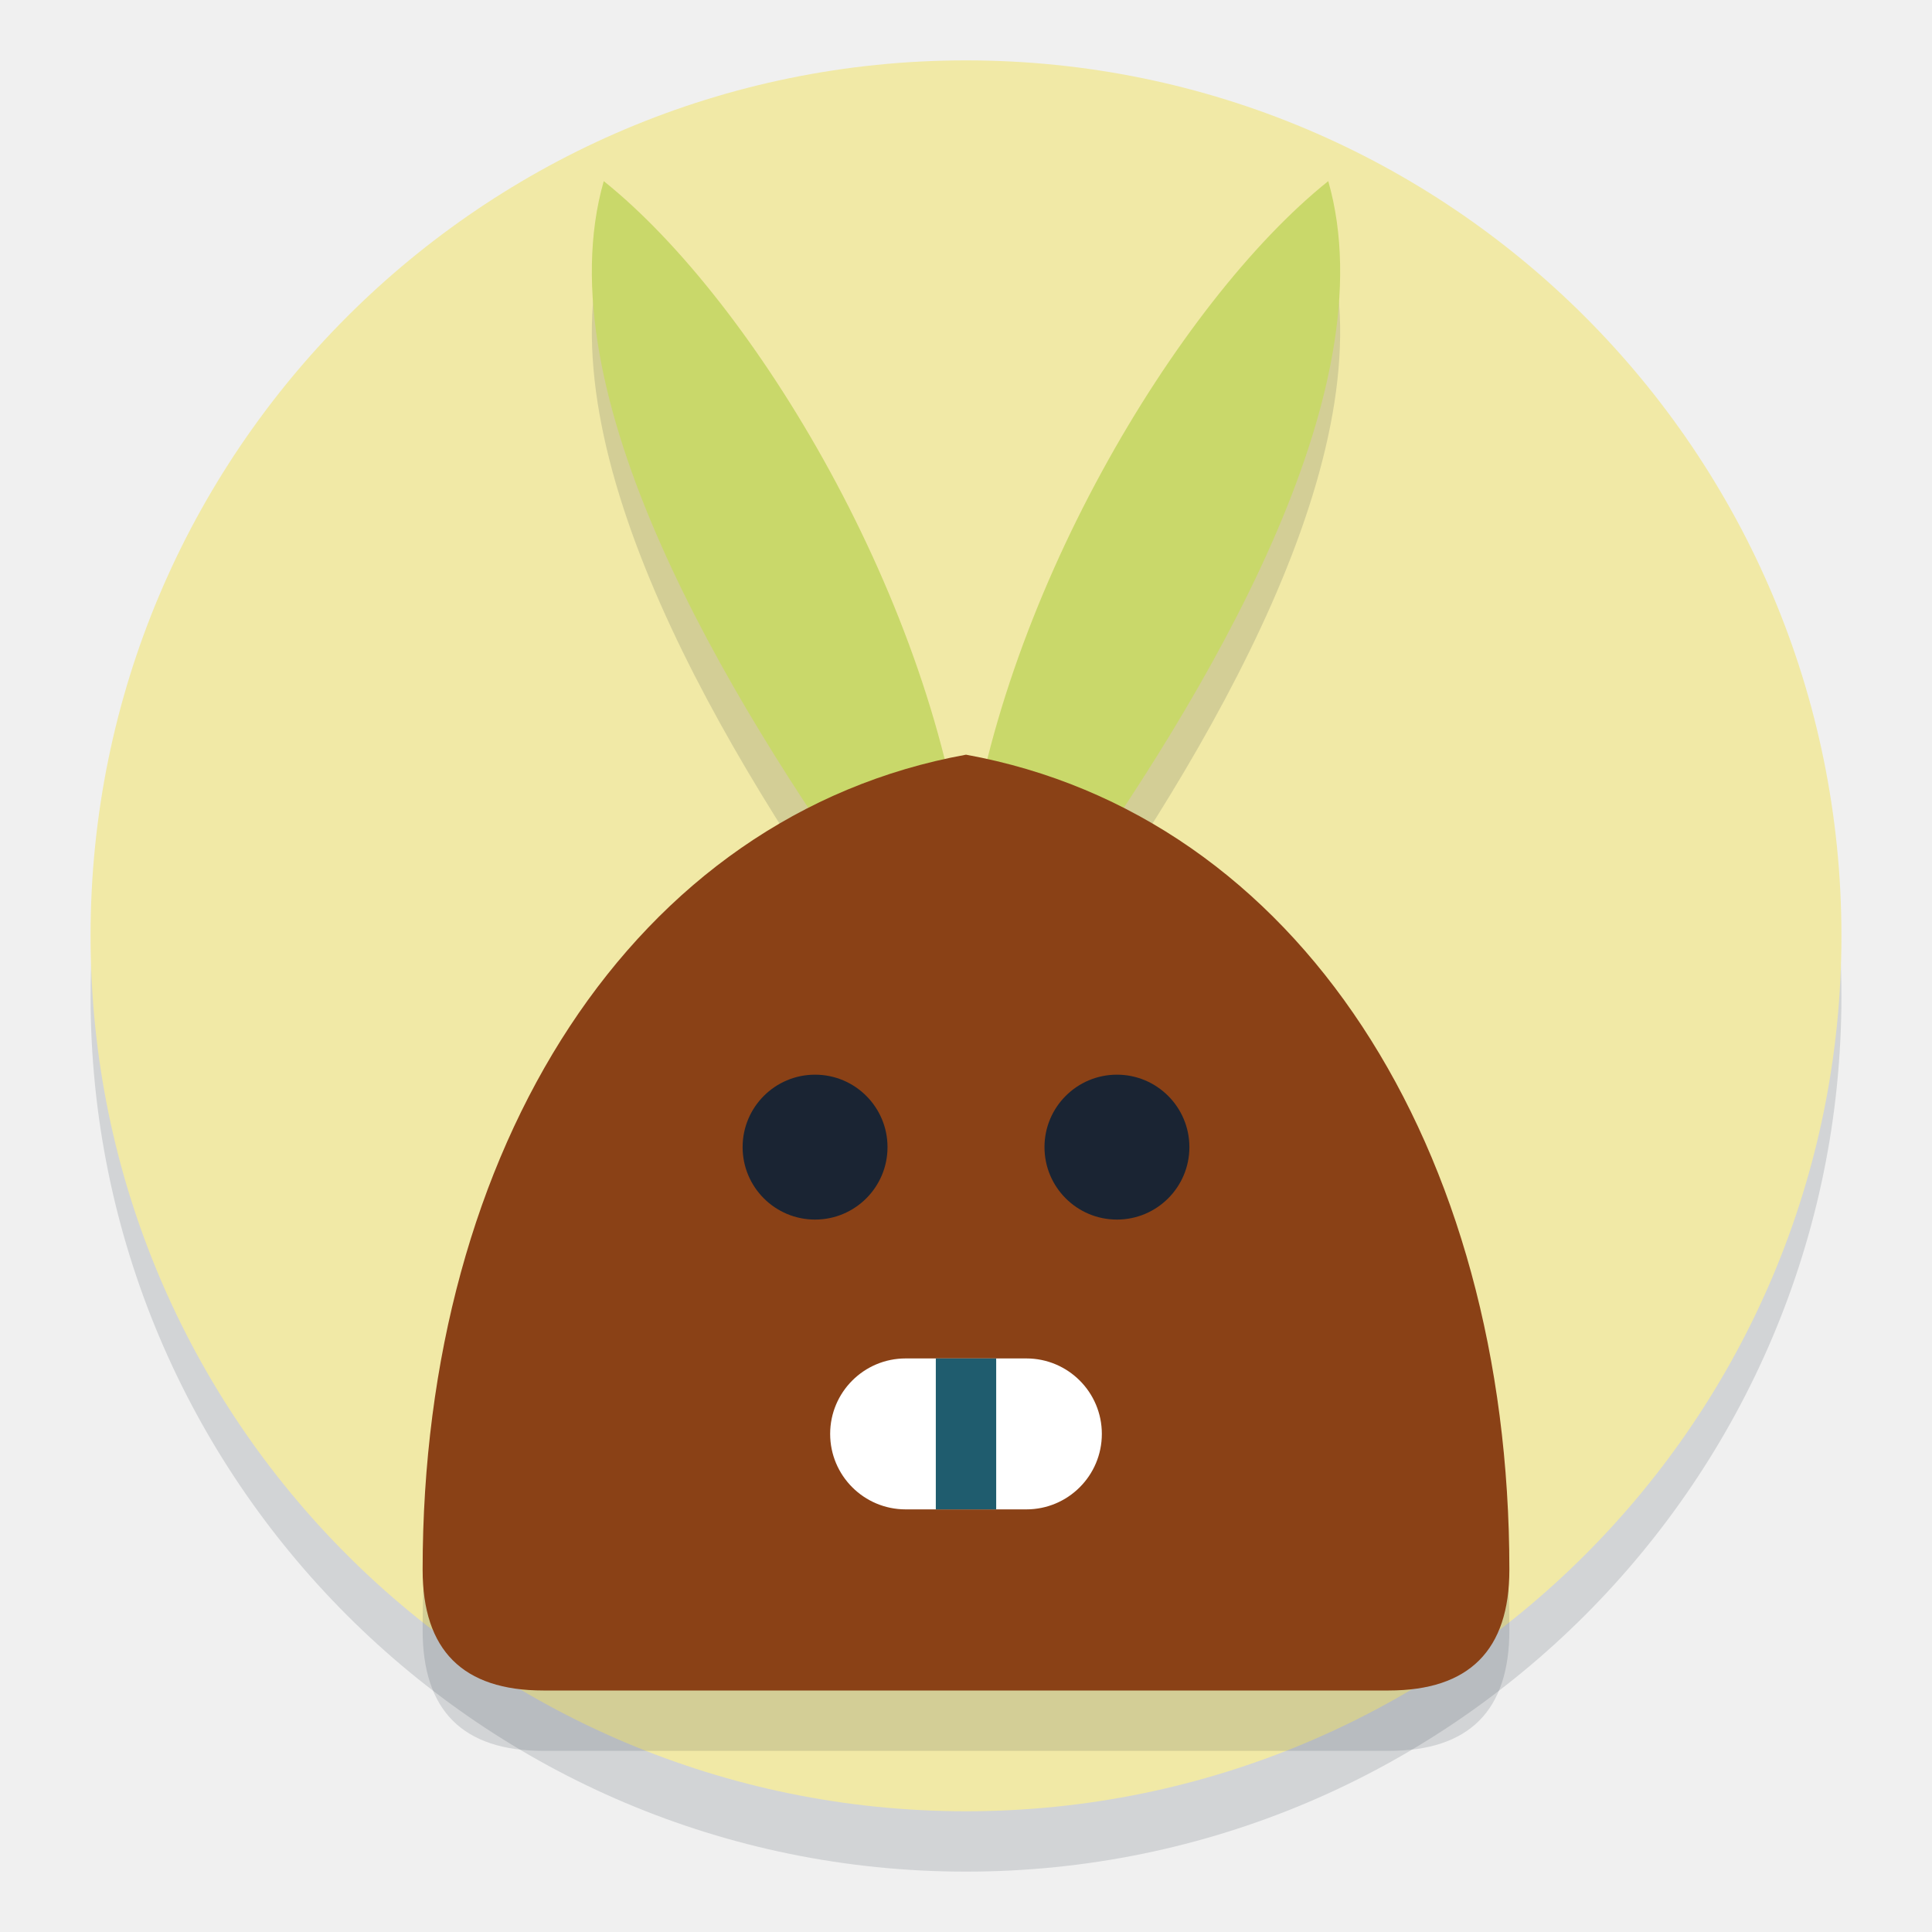
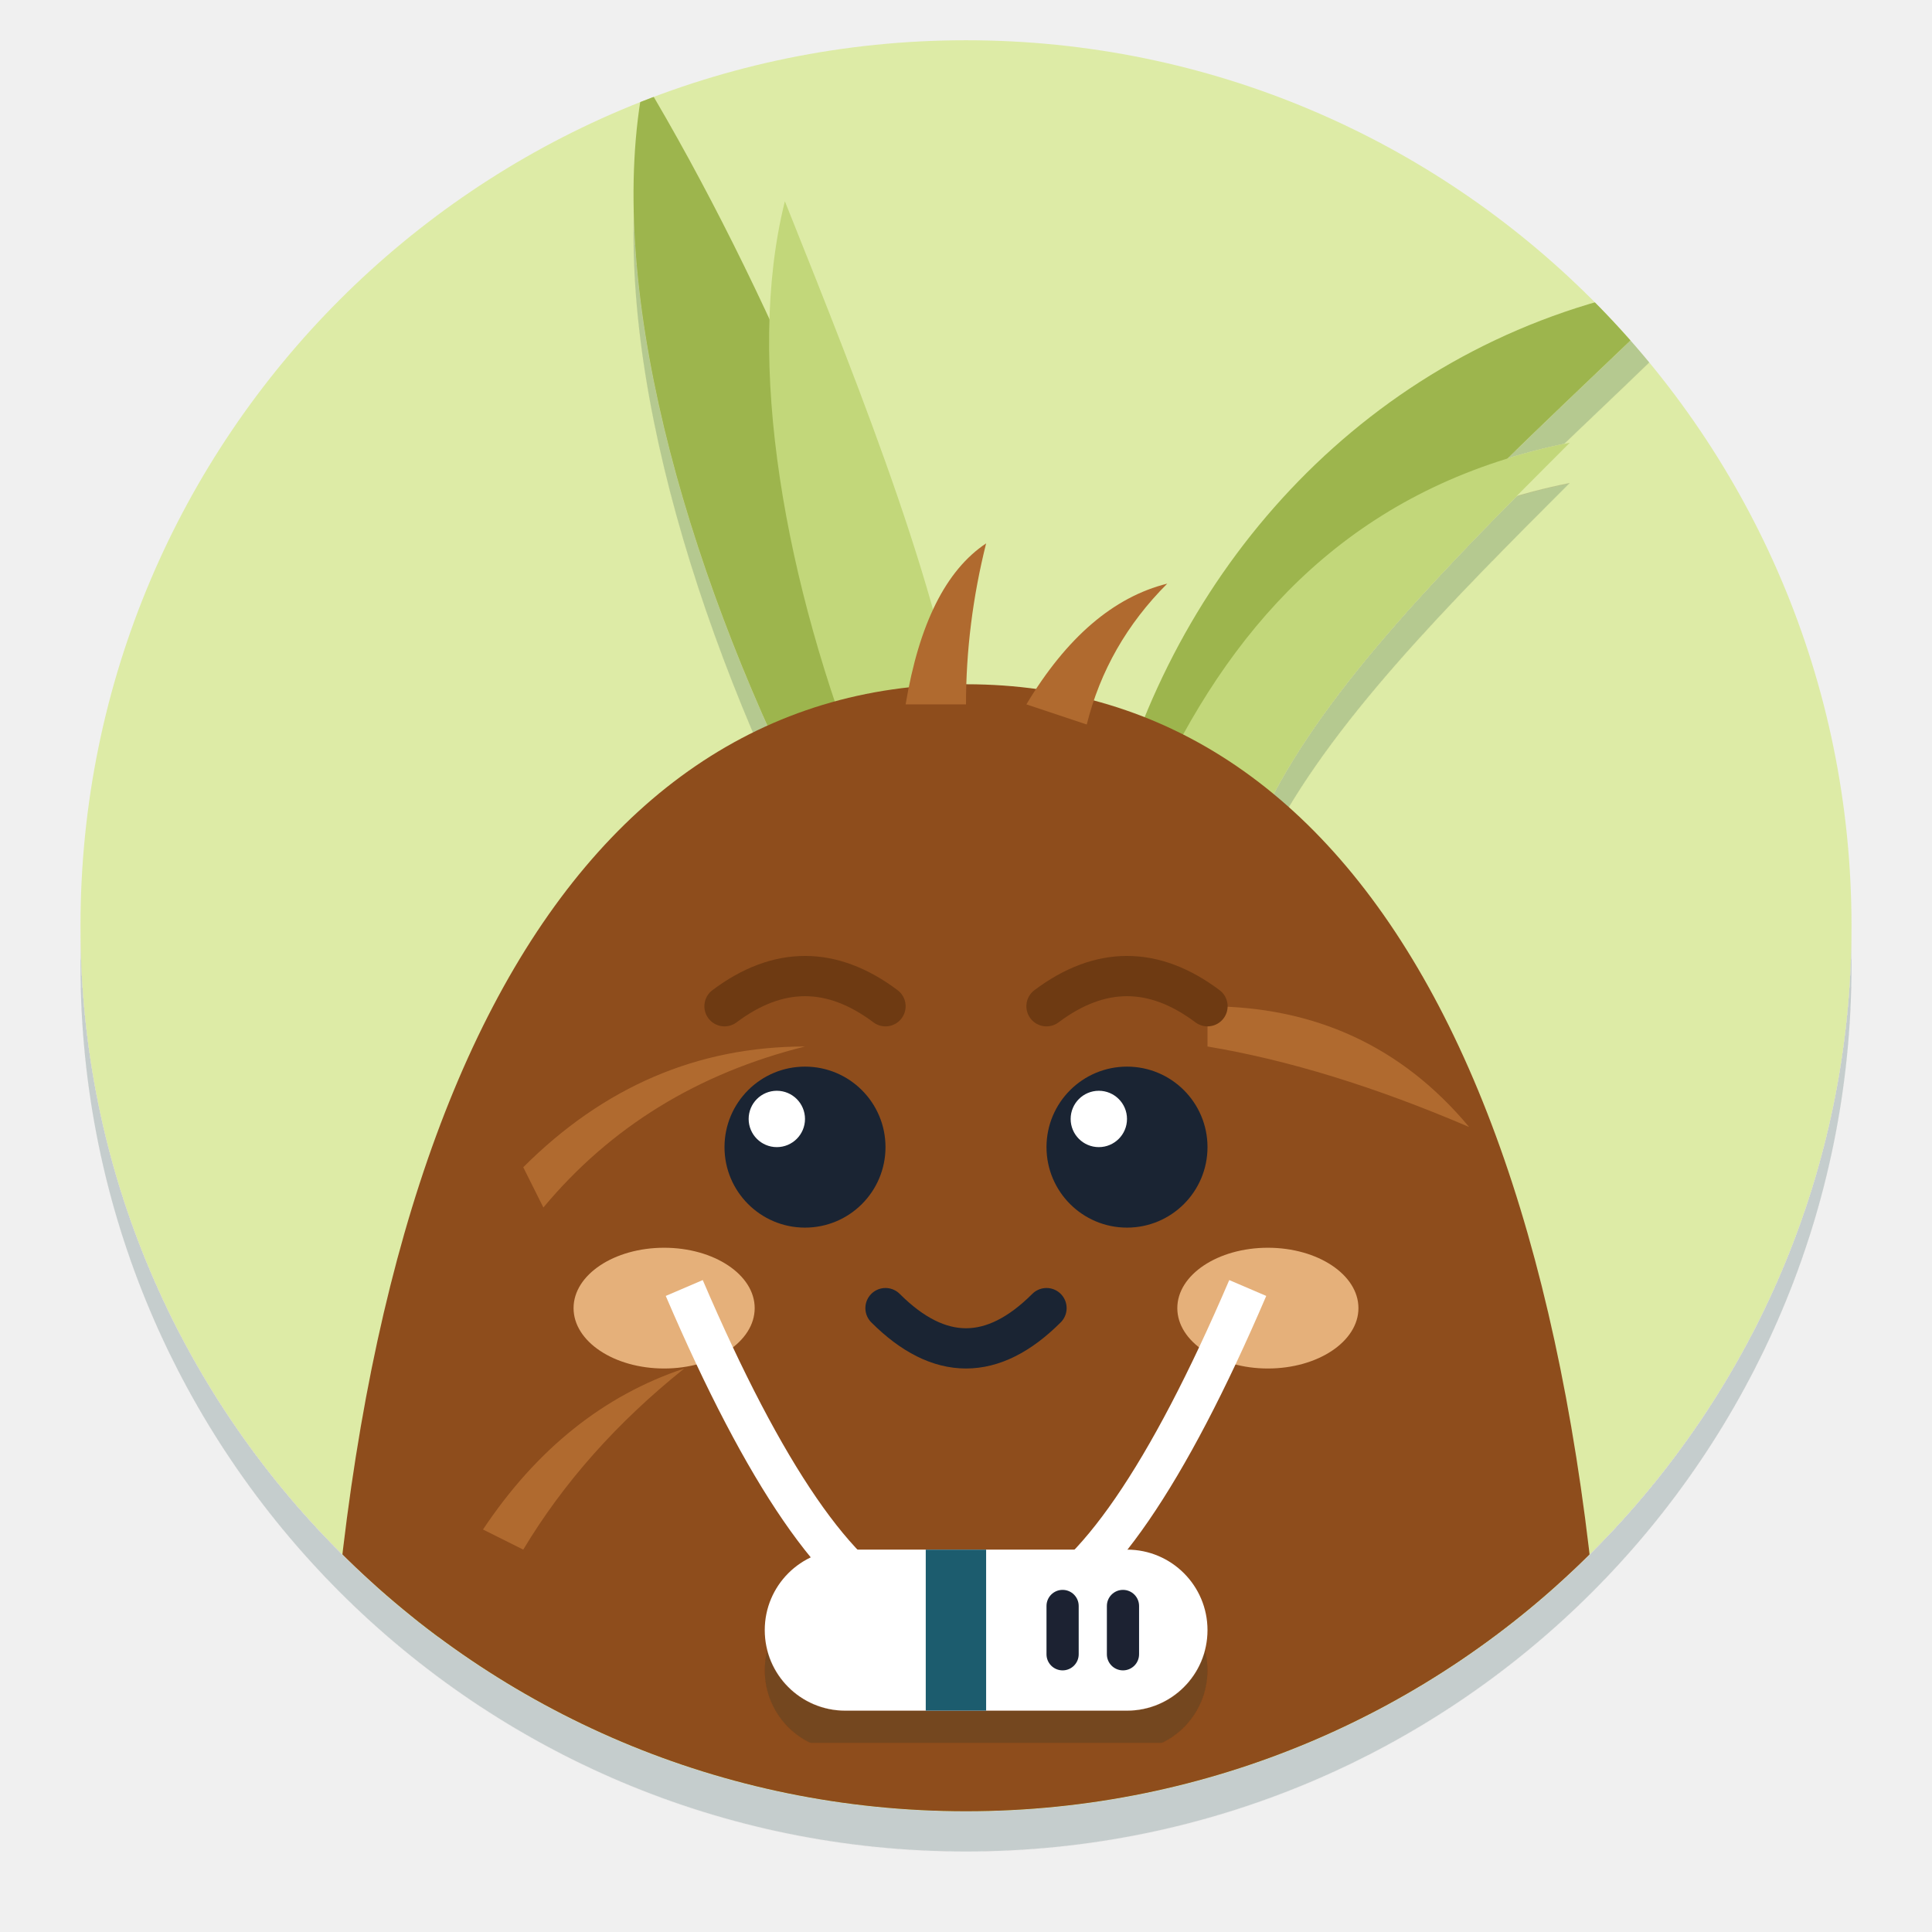
- <svg xmlns="http://www.w3.org/2000/svg" viewBox="0 0 64 64" role="img" aria-label="Tumble's mark">
+ <svg xmlns="http://www.w3.org/2000/svg" viewBox="0 0 96 96" role="img" aria-label="Tumble's mark: the keeper of Whistle Meadow">
  <defs>
-     <circle id="disc" cx="32" cy="31" r="29" />
-     <path id="ear-l" d="M29 30 C24 23 18 13 20 6 C25 10 31 20 32 29 Z" />
-     <path id="ear-r" d="M35 30 C40 23 46 13 44 6 C39 10 33 20 32 29 Z" />
-     <path id="body" d="M14 52 C14 38 21 27 32 25 C43 27 50 38 50 52 Q50 56 46 56 L18 56 Q14 56 14 52 Z" />
+     <filter id="mark-layer" x="-10%" y="-10%" width="120%" height="130%">
+       <feFlood flood-color="#1A2433" flood-opacity="0.18" result="ink" />
+       <feComposite in="ink" in2="SourceAlpha" operator="in" result="sil" />
+       <feOffset in="sil" dy="2" result="drop" />
+       <feMerge>
+         <feMergeNode in="drop" />
+         <feMergeNode in="SourceGraphic" />
+       </feMerge>
+     </filter>
+     <clipPath id="mark-disc">
+       <circle cx="48" cy="46" r="44" />
+     </clipPath>
  </defs>
-   <use href="#disc" fill="rgba(26,36,51,0.14)" transform="translate(0 2)" />
-   <use href="#disc" fill="#F1E9A6" />
-   <g fill="rgba(26,36,51,0.14)" transform="translate(0 2)">
-     <use href="#ear-l" />
-     <use href="#ear-r" />
-     <use href="#body" />
+   <g filter="url(#mark-layer)">
+     <circle cx="48" cy="46" r="44" fill="#DDEBA6" />
  </g>
-   <use href="#ear-l" fill="#C9D86A" />
-   <use href="#ear-r" fill="#C9D86A" />
-   <use href="#body" fill="#8A4116" />
-   <circle cx="27" cy="38" r="2.4" fill="#1A2433" />
-   <circle cx="37" cy="38" r="2.4" fill="#1A2433" />
-   <rect x="27.5" y="45" width="9" height="5" rx="2.5" fill="#FFFFFF" />
-   <rect x="31" y="45" width="2" height="5" fill="#1F5C6E" />
+   <g clip-path="url(#mark-disc)">
+     <ellipse cx="48" cy="92" rx="52" ry="16" fill="#C2D77A" />
+     <path d="M6 84 l4 -12 l3 12 Z M84 84 l4 -13 l3 13 Z M18 88 l3 -9 l3 9 Z" fill="#9DB54E" />
+     <g filter="url(#mark-layer)">
+       <path d="M40 40 C34 28 30 14 32 4 C38 14 44 28 46 38 Z" fill="#9DB54E" />
+       <path d="M43 39 C39 29 37 18 39 10 C43 20 47 30 48 38 Z" fill="#C2D77A" />
+       <path d="M56 38 C60 26 70 16 84 14 C76 22 66 30 62 40 Z" fill="#9DB54E" />
+       <path d="M58 38 C62 30 68 24 78 22 C72 28 66 34 63 40 Z" fill="#C2D77A" />
+     </g>
+     <g filter="url(#mark-layer)">
+       <path d="M16 96 C16 56 28 34 48 34 C68 34 80 56 80 96 Z" fill="#8E4E1E" />
+     </g>
+     <path d="M45 35 q1 -6 4 -8 q-1 4 -1 8 Z M51 35 q3 -5 7 -6 q-3 3 -4 7 Z" fill="#B06A2F" />
+     <path d="M26 58 q6 -6 14 -6 q-8 2 -13 8 Z M60 50 q8 0 13 6 q-7 -3 -13 -4 Z M24 76 q4 -6 10 -8 q-5 4 -8 9 Z" fill="#B06A2F" />
+     <path d="M36 50 q4 -3 8 0 M52 50 q4 -3 8 0" fill="none" stroke="#6E3A12" stroke-width="2" stroke-linecap="round" />
+     <circle cx="40" cy="57" r="4" fill="#1A2433" />
+     <circle cx="56" cy="57" r="4" fill="#1A2433" />
+     <circle cx="38.6" cy="55.6" r="1.4" fill="#FFFFFF" />
+     <circle cx="54.6" cy="55.6" r="1.4" fill="#FFFFFF" />
+     <ellipse cx="33" cy="65" rx="4.5" ry="3" fill="#E5B07A" />
+     <ellipse cx="63" cy="65" rx="4.5" ry="3" fill="#E5B07A" />
+     <path d="M44 65 Q48 69 52 65" fill="none" stroke="#1A2433" stroke-width="2" stroke-linecap="round" />
+     <path d="M34 64 Q40 78 45 80 M62 64 Q56 78 51 80" fill="none" stroke="#FFFFFF" stroke-width="2" />
+     <g filter="url(#mark-layer)">
+       <rect x="38" y="77" width="22" height="8" rx="4" fill="#FFFFFF" />
+       <rect x="46" y="77" width="3" height="8" fill="#1F5C6E" />
+       <rect x="52" y="79" width="1.6" height="4" rx="0.8" fill="#1A2433" />
+       <rect x="55" y="79" width="1.6" height="4" rx="0.8" fill="#1A2433" />
+     </g>
+   </g>
</svg>
